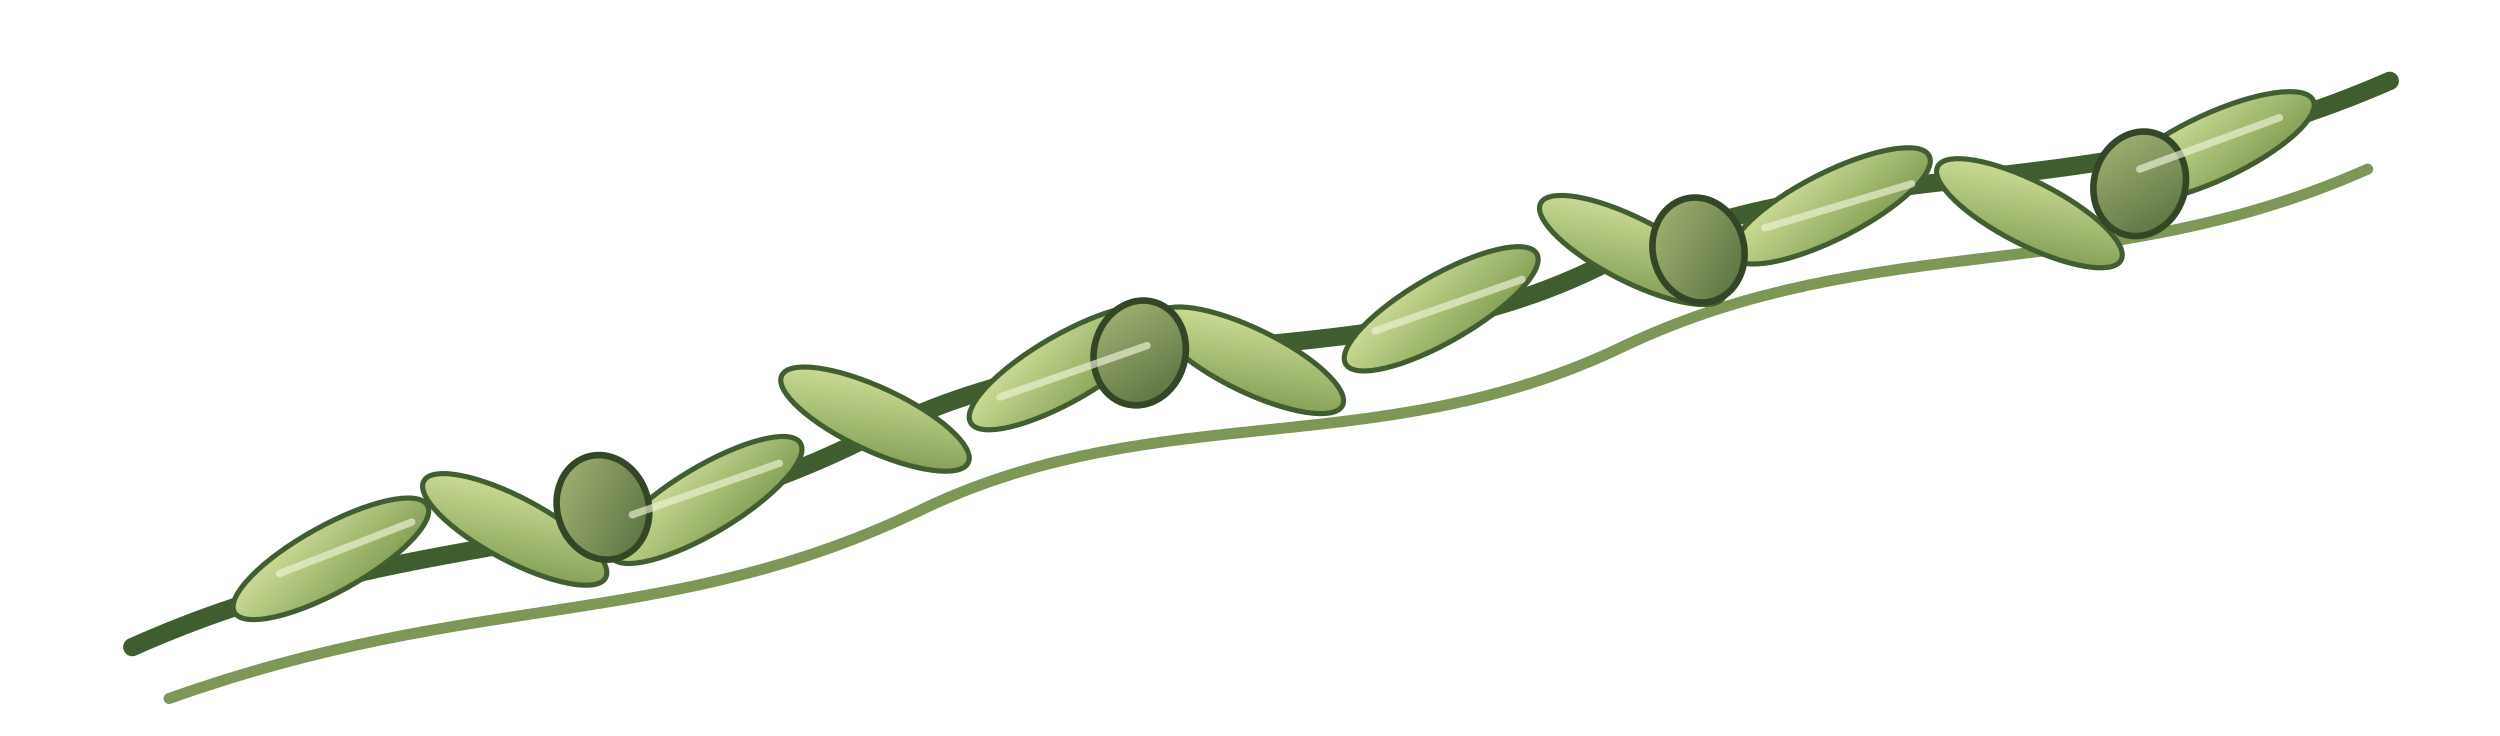
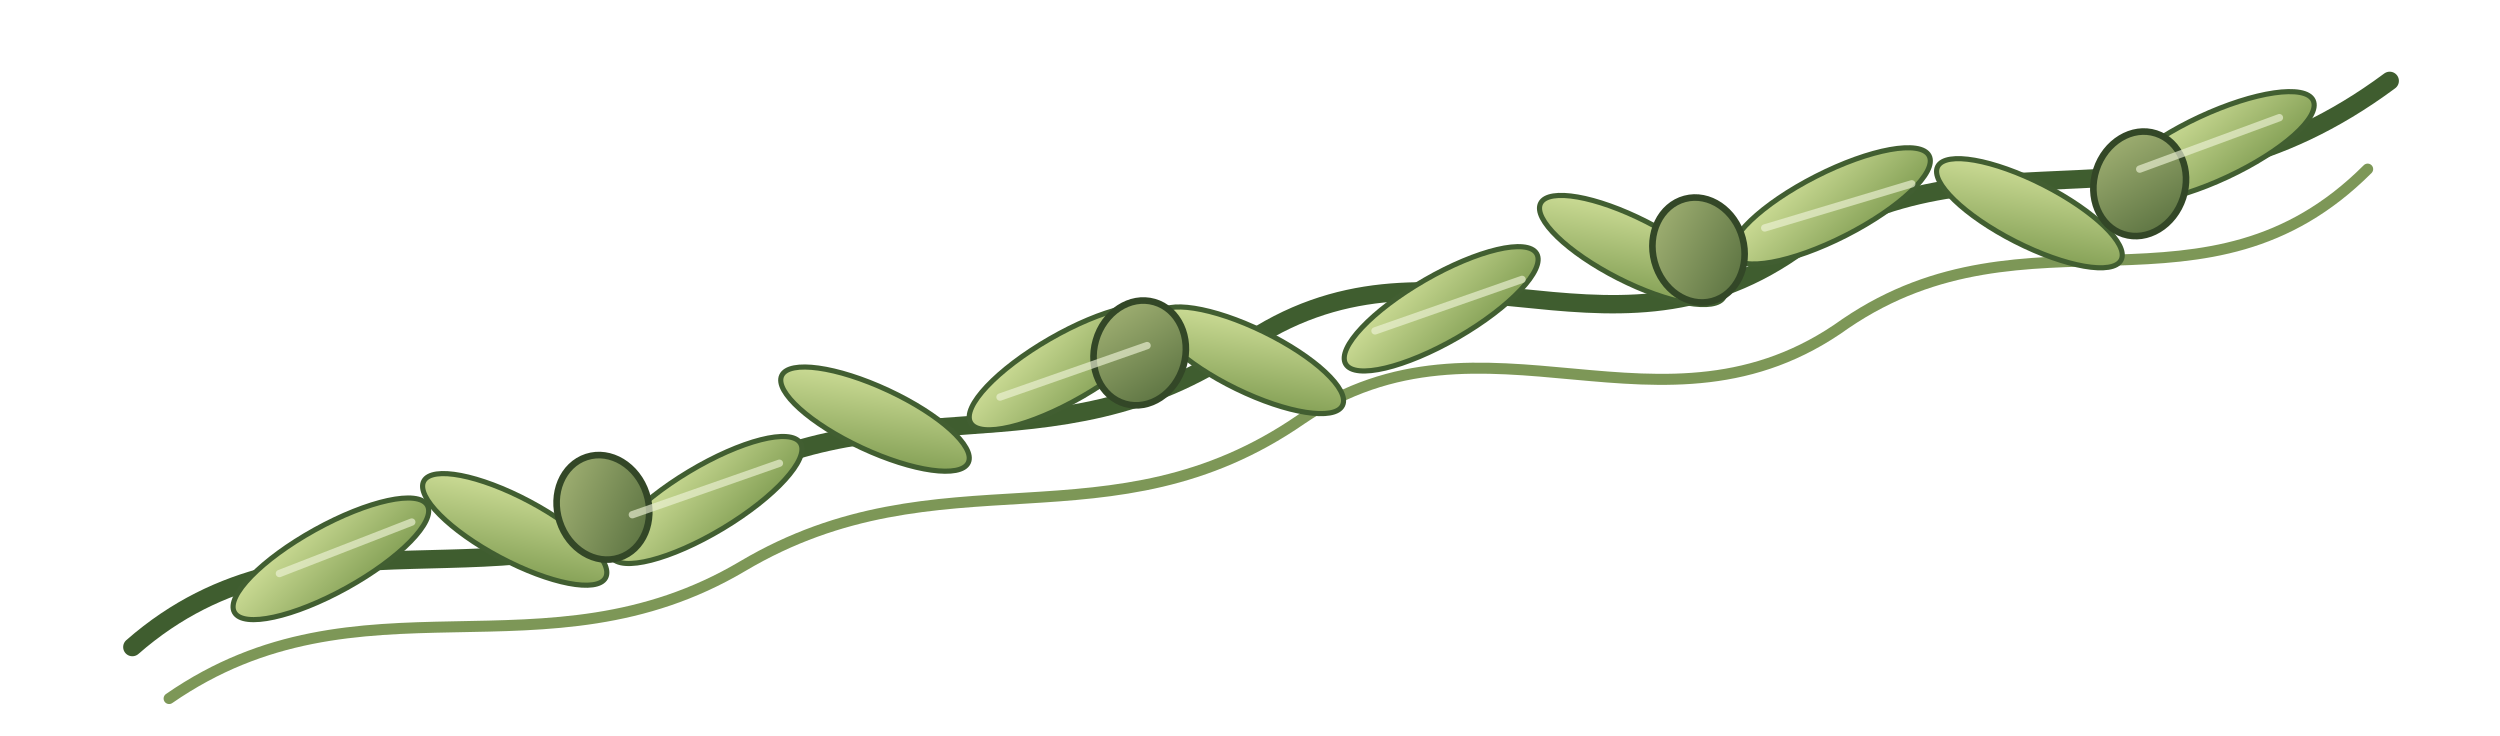
<svg xmlns="http://www.w3.org/2000/svg" width="340" height="100" viewBox="0 0 340 100" fill="none">
  <defs>
    <linearGradient id="olive-leaf" x1="0" y1="0" x2="1" y2="1">
      <stop offset="0" stop-color="#d8e6a0" />
      <stop offset="1" stop-color="#78964b" />
    </linearGradient>
    <linearGradient id="olive-fruit" x1="0" y1="0" x2="1" y2="1">
      <stop offset="0" stop-color="#a9b879" />
      <stop offset="1" stop-color="#536b3b" />
    </linearGradient>
  </defs>
-   <path d="M18 88C56 71 84 77 119 59C153 42 186 52 218 36C251 20 284 29 325 11" stroke="#3f5d2f" stroke-width="2.5" stroke-linecap="round" />
-   <path d="M23 95C65 80 91 86 126 69C158 54 188 63 221 47C255 31 286 39 322 23" stroke="#6f8c45" stroke-width="1.5" stroke-linecap="round" opacity=".9" />
+   <path d="M18 88C42 67 70 84 94 68C119 51 143 65 169 47C195 29 218 52 244 34C270 16 294 34 325 11" stroke="#3f5d2f" stroke-width="2.5" stroke-linecap="round" />
+   <path d="M23 95C49 77 74 93 101 77C128 61 151 75 177 57C202 40 226 62 251 44C276 27 300 45 322 23" stroke="#6f8c45" stroke-width="1.5" stroke-linecap="round" opacity=".9" />
  <g fill="url(#olive-leaf)" stroke="#415e31" stroke-width=".7">
    <ellipse cx="45" cy="76" rx="15" ry="4.5" transform="rotate(-29 45 76)" />
    <ellipse cx="70" cy="72" rx="14" ry="4.3" transform="rotate(28 70 72)" />
    <ellipse cx="96" cy="68" rx="15" ry="4.5" transform="rotate(-31 96 68)" />
    <ellipse cx="119" cy="57" rx="14" ry="4.3" transform="rotate(25 119 57)" />
    <ellipse cx="145" cy="50" rx="15" ry="4.5" transform="rotate(-30 145 50)" />
    <ellipse cx="170" cy="49" rx="14" ry="4.3" transform="rotate(26 170 49)" />
    <ellipse cx="196" cy="42" rx="15" ry="4.5" transform="rotate(-30 196 42)" />
    <ellipse cx="222" cy="34" rx="14" ry="4.3" transform="rotate(27 222 34)" />
    <ellipse cx="249" cy="28" rx="15" ry="4.5" transform="rotate(-27 249 28)" />
    <ellipse cx="276" cy="29" rx="14" ry="4.3" transform="rotate(27 276 29)" />
    <ellipse cx="301" cy="20" rx="15" ry="4.5" transform="rotate(-25 301 20)" />
  </g>
  <g fill="url(#olive-fruit)" stroke="#334727" stroke-width=".9">
    <ellipse cx="82" cy="69" rx="6.2" ry="7.2" transform="rotate(-18 82 69)" />
    <ellipse cx="155" cy="48" rx="6.2" ry="7.2" transform="rotate(16 155 48)" />
    <ellipse cx="231" cy="34" rx="6.2" ry="7.2" transform="rotate(-15 231 34)" />
    <ellipse cx="291" cy="25" rx="6.2" ry="7.2" transform="rotate(18 291 25)" />
  </g>
  <g stroke="#eef3d7" stroke-width="1" stroke-linecap="round" opacity=".65">
    <path d="M38 78L56 71" />
    <path d="M86 70L106 63" />
    <path d="M136 54L156 47" />
    <path d="M187 45L207 38" />
    <path d="M240 31L260 25" />
    <path d="M291 23L310 16" />
  </g>
</svg>
